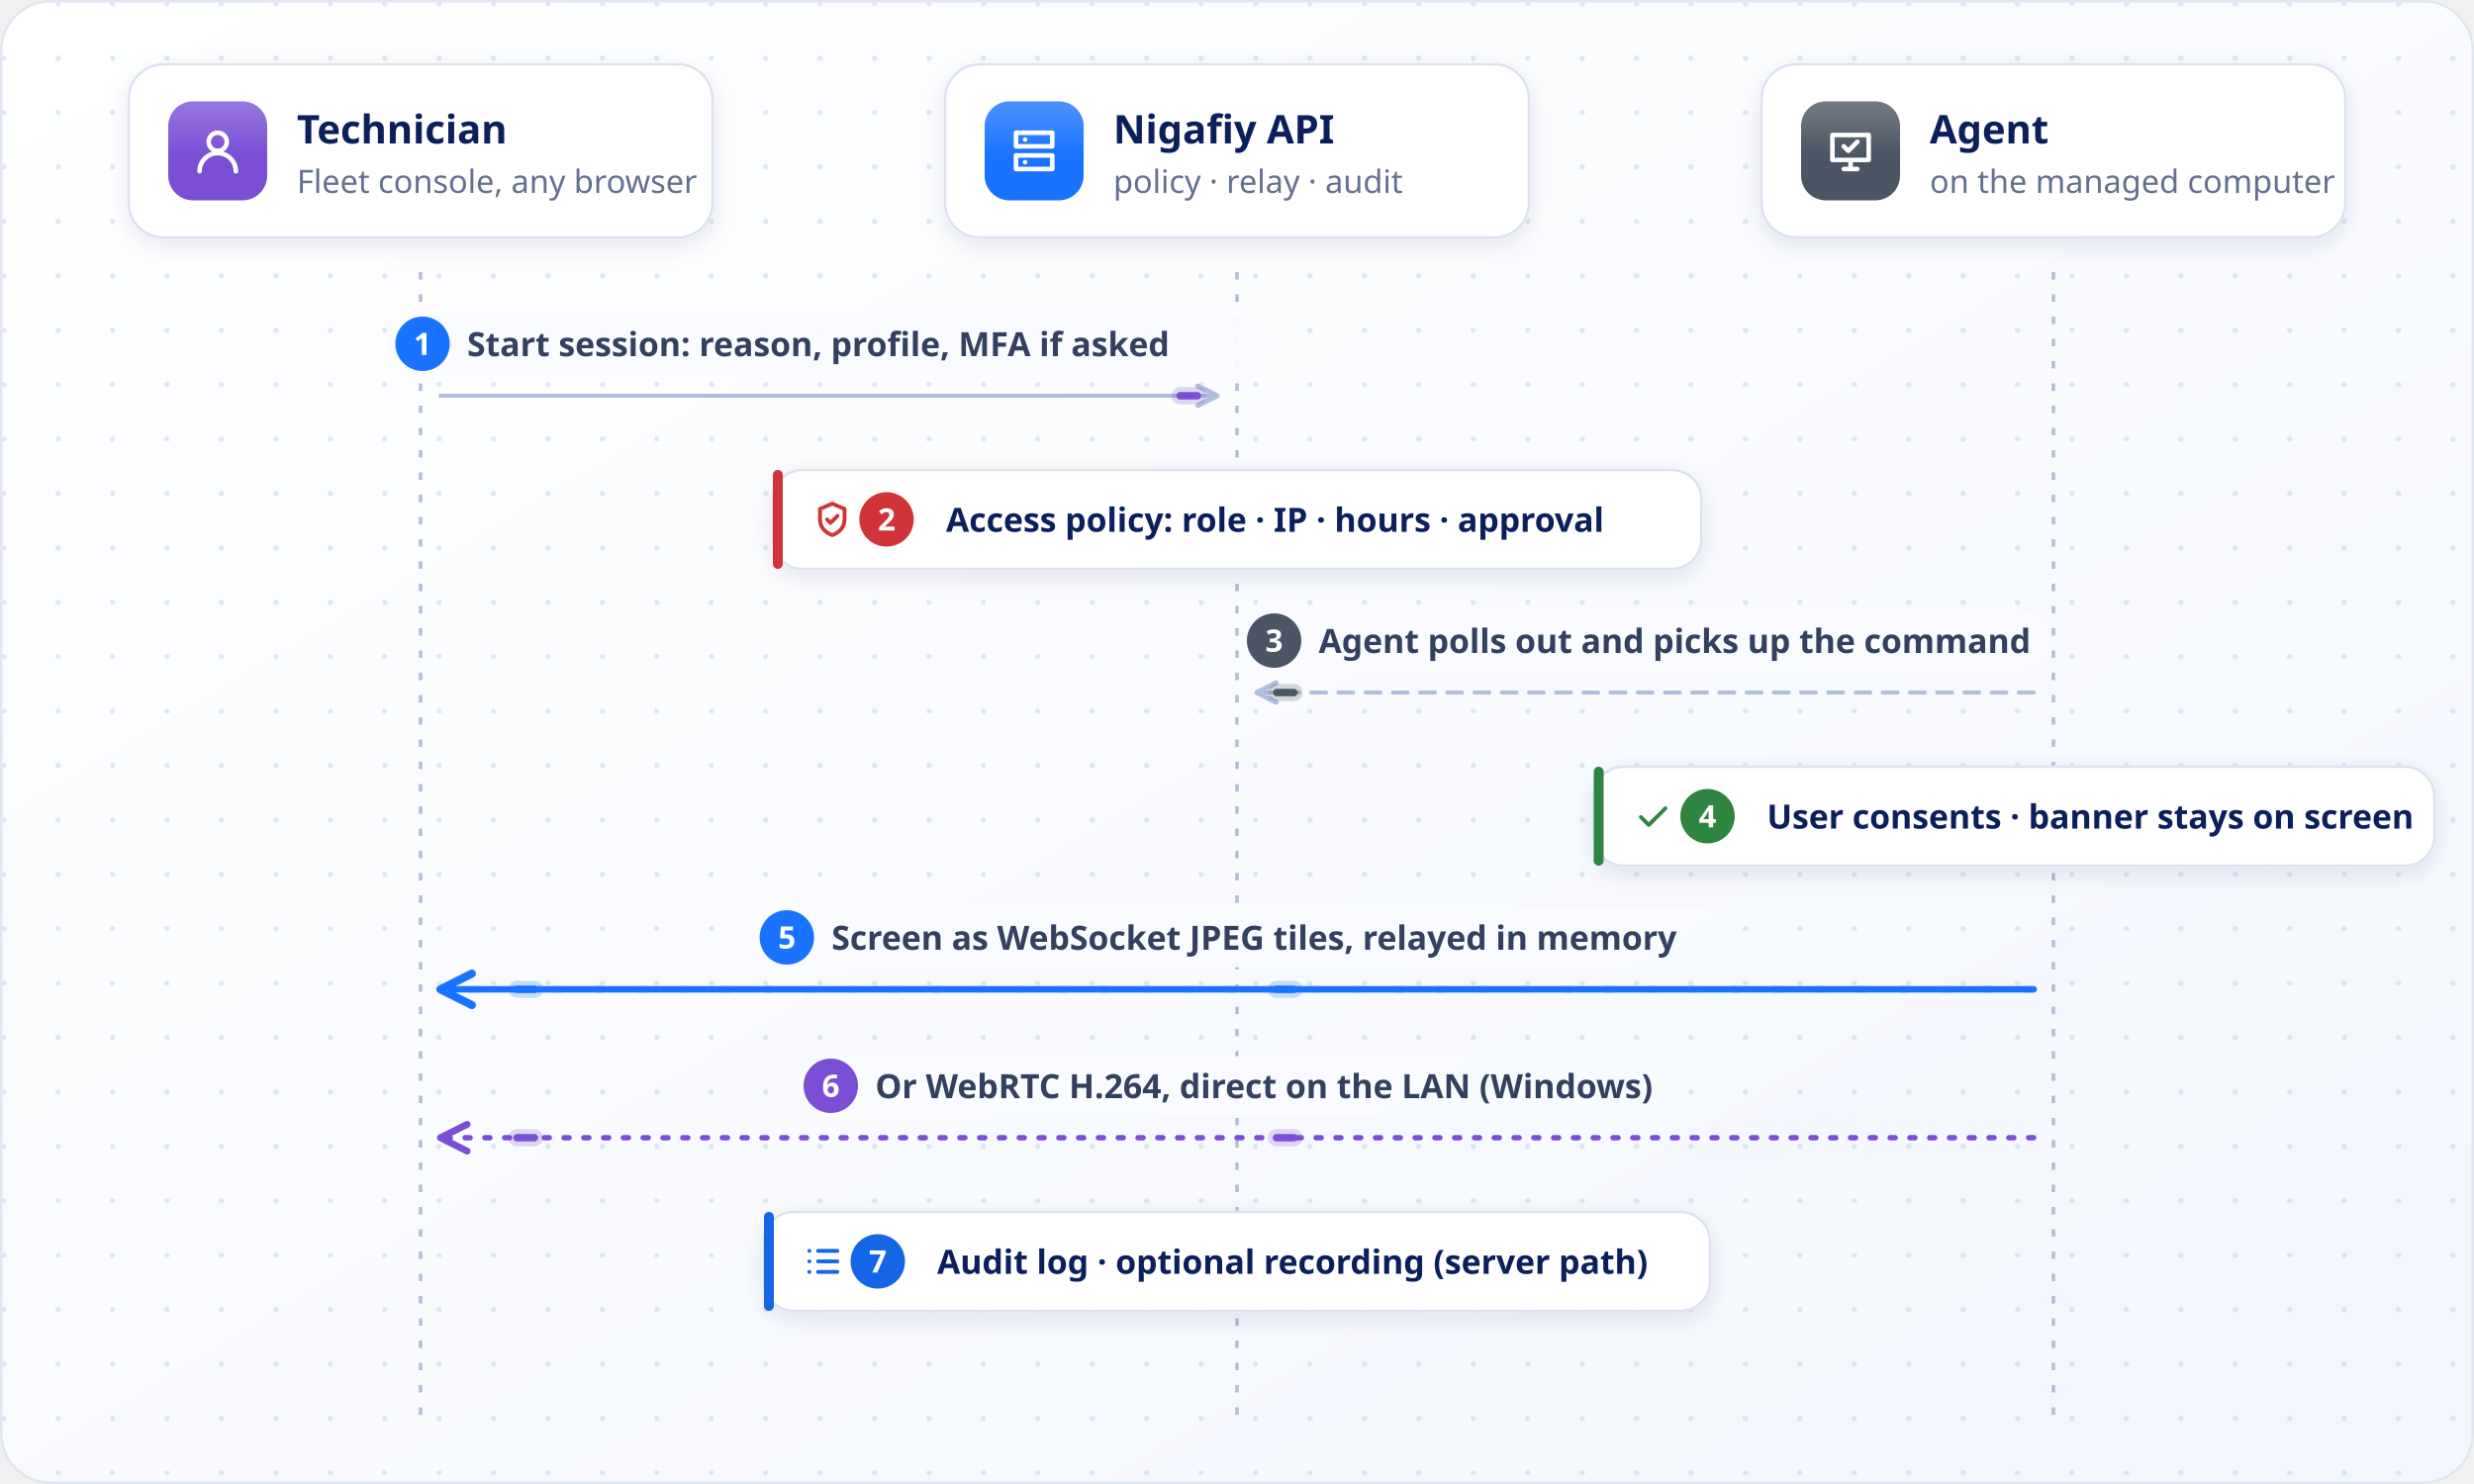
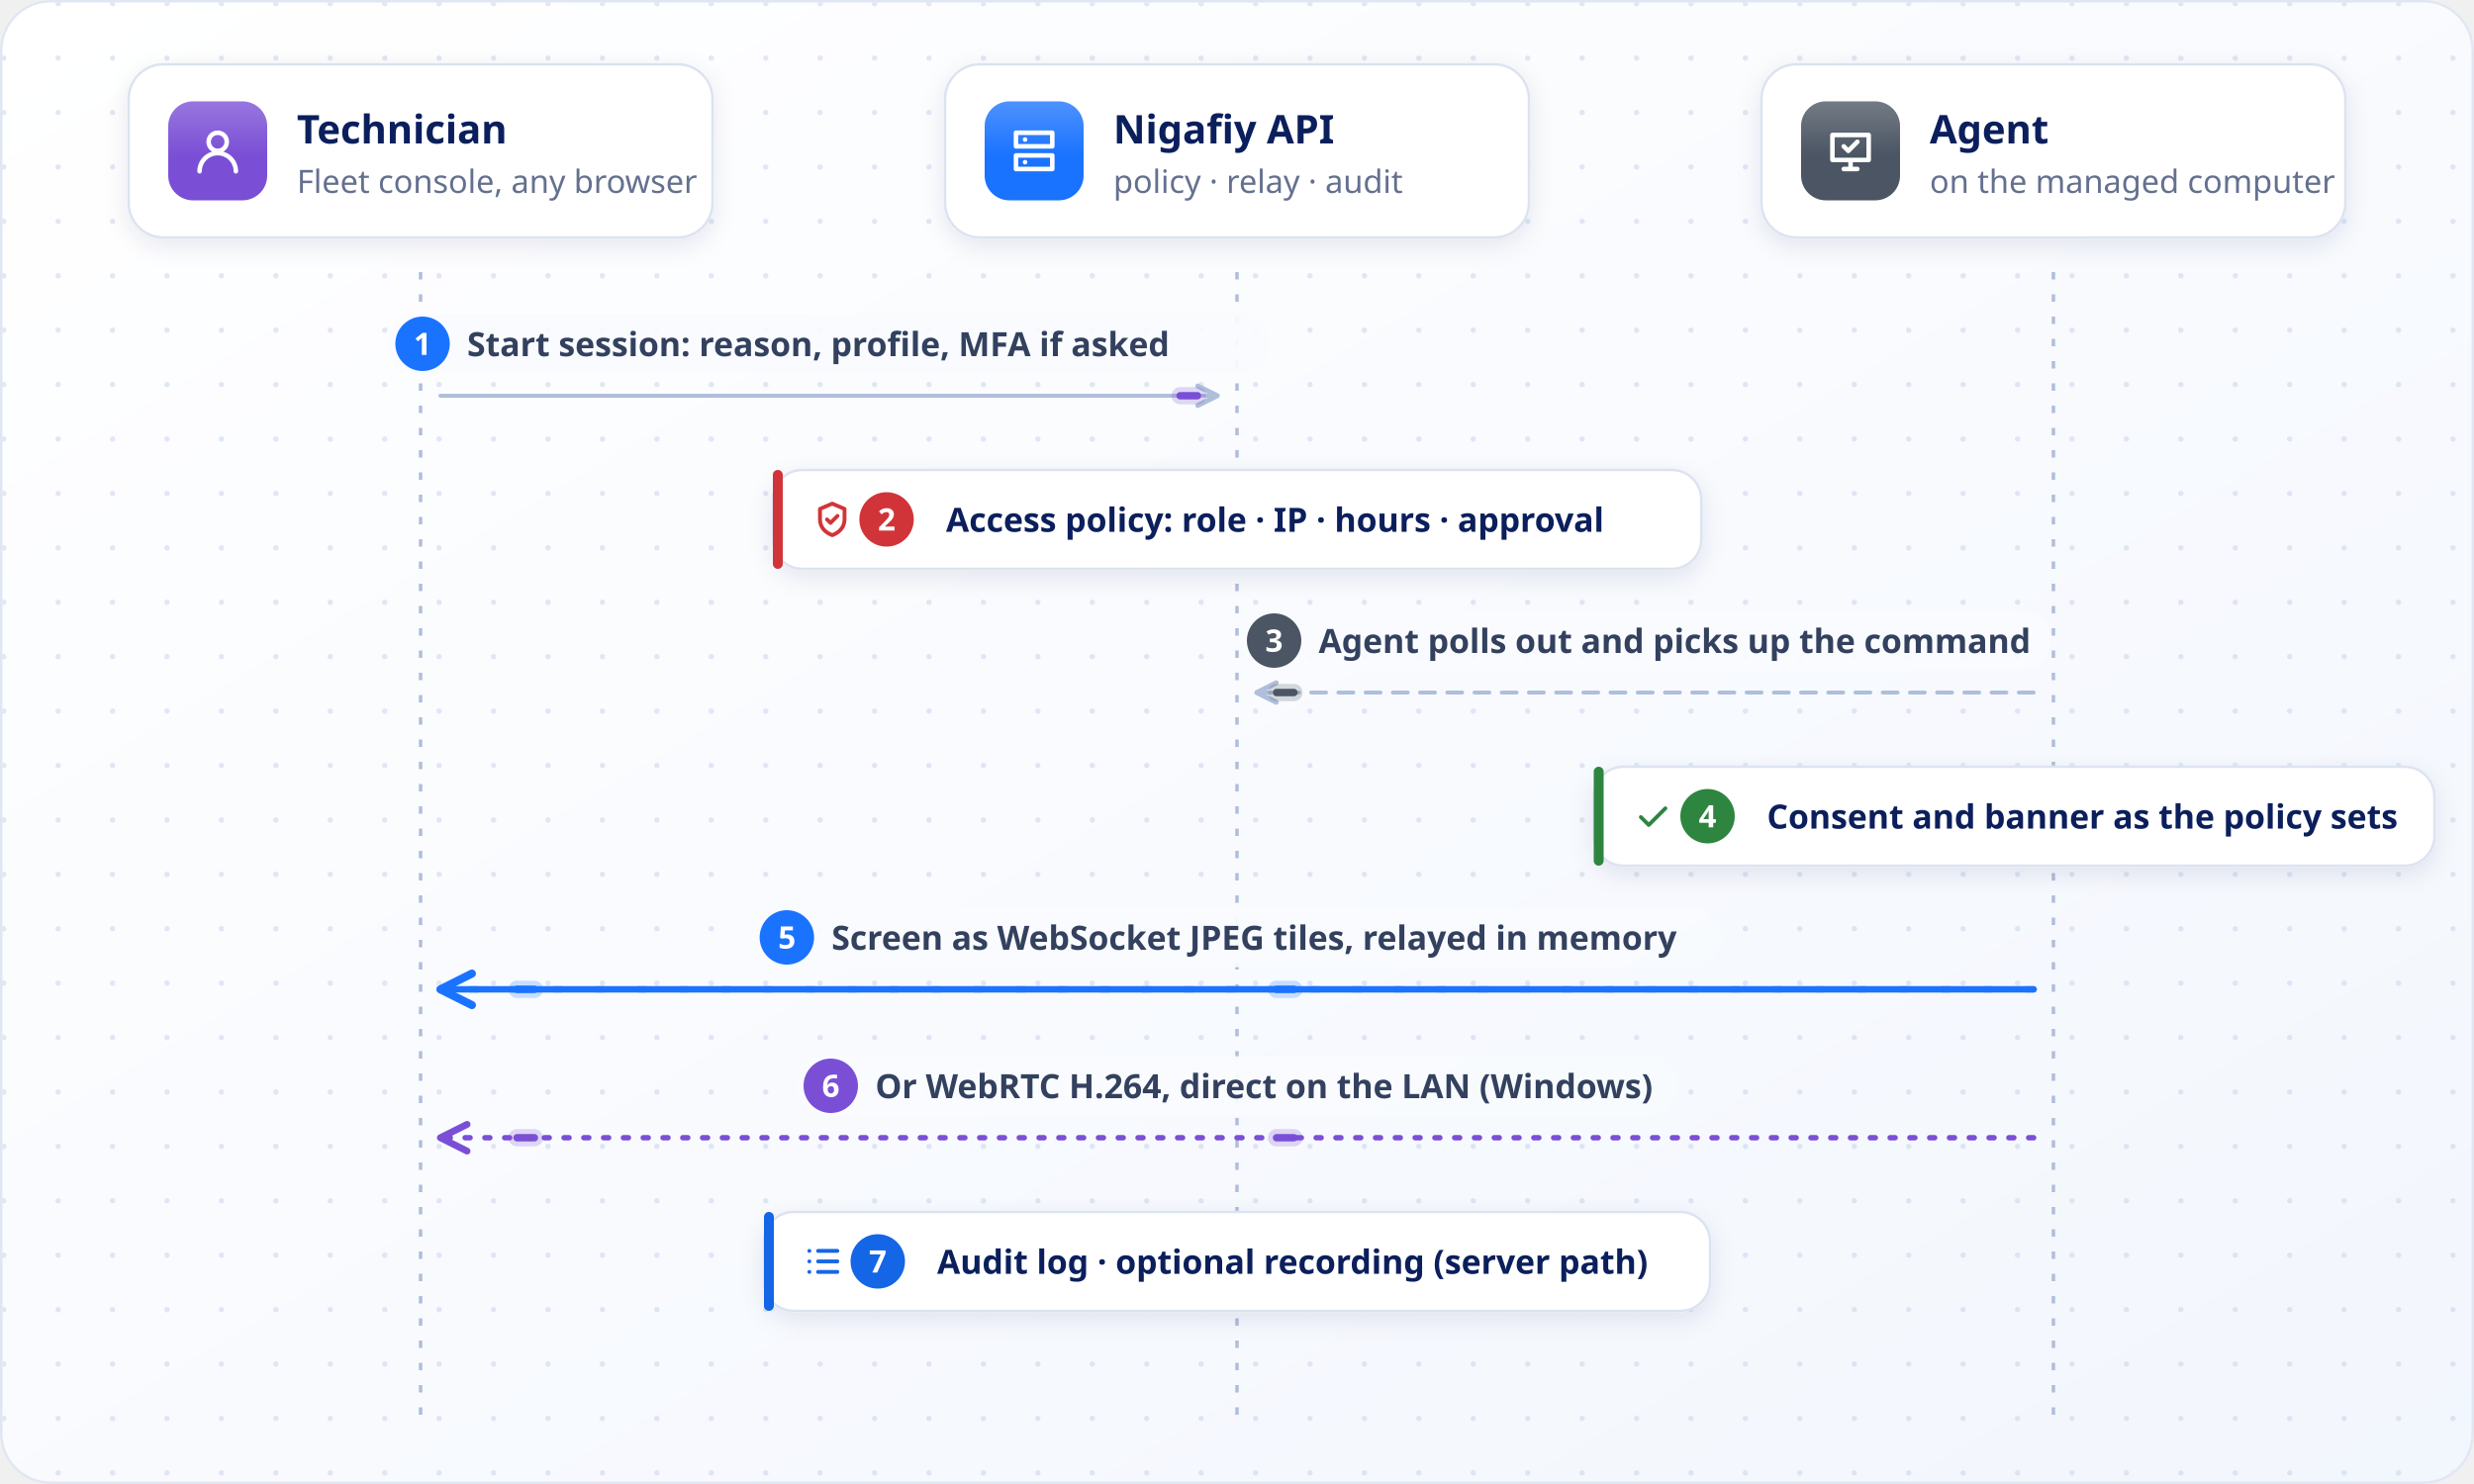
<svg xmlns="http://www.w3.org/2000/svg" viewBox="0 0 1000 600" width="1000" height="600" role="img" aria-labelledby="t d">
  <defs>
    <linearGradient id="bg" x1="0" y1="0" x2="1" y2="1">
      <stop offset="0" stop-color="#FFFFFF" />
      <stop offset="1" stop-color="#F2F6FD" />
    </linearGradient>
    <linearGradient id="tileLight" x1="0" y1="0" x2="0" y2="1">
      <stop offset="0" stop-color="#fff" stop-opacity=".22" />
      <stop offset=".55" stop-color="#fff" stop-opacity="0" />
    </linearGradient>
    <pattern id="dots" width="22" height="22" patternUnits="userSpaceOnUse">
      <circle cx="1.5" cy="1.5" r="1.1" fill="#C9D5EC" />
    </pattern>
    <filter id="sh" x="-10%" y="-20%" width="120%" height="150%">
      <feDropShadow dx="0" dy="3" stdDeviation="5" flood-color="#0B1F5C" flood-opacity="0.09" />
    </filter>
    <marker id="arrow" viewBox="0 0 10 10" refX="8.5" refY="5" markerWidth="7" markerHeight="7" orient="auto-start-reverse">
      <path d="M1.5 1.5L8.5 5L1.5 8.5" fill="none" stroke="#AFBEDA" stroke-width="1.8" stroke-linecap="round" stroke-linejoin="round" />
    </marker>
    <marker id="arrowA" viewBox="0 0 10 10" refX="8.5" refY="5" markerWidth="7" markerHeight="7" orient="auto-start-reverse">
      <path d="M1.5 1.5L8.5 5L1.5 8.5" fill="none" stroke="#1A73FF" stroke-width="1.8" stroke-linecap="round" stroke-linejoin="round" />
    </marker>
    <marker id="arrowP" viewBox="0 0 10 10" refX="8.5" refY="5" markerWidth="7" markerHeight="7" orient="auto-start-reverse">
      <path d="M1.5 1.5L8.5 5L1.5 8.5" fill="none" stroke="#7A4FD6" stroke-width="1.8" stroke-linecap="round" stroke-linejoin="round" />
    </marker>
    <marker id="arrowR" viewBox="0 0 10 10" refX="8.5" refY="5" markerWidth="7" markerHeight="7" orient="auto-start-reverse">
      <path d="M1.5 1.5L8.5 5L1.5 8.5" fill="none" stroke="#D13438" stroke-width="1.8" stroke-linecap="round" stroke-linejoin="round" />
    </marker>
    <style>
text{font-family:-apple-system, BlinkMacSystemFont, 'Segoe UI', 'Noto Sans', 'Noto Sans Arabic', Tahoma, Helvetica, Arial, sans-serif}
.pk{animation-name:pk;animation-iteration-count:infinite;animation-timing-function:cubic-bezier(.45,0,.4,1)}
@keyframes pk{0%{stroke-dashoffset:8}62%,100%{stroke-dashoffset:-101}}

.act{animation:act 14s ease-out infinite}
@keyframes act{0%{opacity:0}3%{opacity:.35}12%,100%{opacity:0}}
.pk{animation-name:pk7}
@keyframes pk7{0%{stroke-dashoffset:8}9%,100%{stroke-dashoffset:-101}}
.stream{animation:stream 1.6s linear infinite}
@keyframes stream{to{stroke-dashoffset:-17}}
@media (prefers-reduced-motion: reduce){*{animation:none!important}.pk{display:none}.rm-show{opacity:1!important}}
</style>
  </defs>
  <rect x=".5" y=".5" width="999" height="599" rx="20" fill="url(#bg)" stroke="#E1E7F2" />
  <rect x="1" y="1" width="998" height="598" rx="20" fill="url(#dots)" opacity=".55" />
  <line x1="170" y1="110" x2="170" y2="574" stroke="#AFBEDA" stroke-width="1.4" stroke-dasharray="3 6" />
  <line x1="500" y1="110" x2="500" y2="574" stroke="#AFBEDA" stroke-width="1.4" stroke-dasharray="3 6" />
  <line x1="830" y1="110" x2="830" y2="574" stroke="#AFBEDA" stroke-width="1.4" stroke-dasharray="3 6" />
  <g>
    <rect x="52" y="26" width="236" height="70" rx="14" fill="#FFFFFF" stroke="#DCE3F0" filter="url(#sh)" />
    <g>
      <rect x="68" y="41" width="40" height="40" rx="10" fill="#7A4FD6" />
      <rect x="68" y="41" width="40" height="40" rx="10" fill="url(#tileLight)" />
      <path d="M12 8m-4 0a4 4 0 1 0 8 0a4 4 0 1 0-8 0M4 21a8 8 0 0 1 16 0" transform="translate(77 50) scale(0.9167)" fill="none" stroke="#fff" stroke-width="2" stroke-linecap="round" stroke-linejoin="round" />
    </g>
    <text x="120" y="58" font-size="16" font-weight="700" fill="#0B1F5C">Technician</text>
    <text x="120" y="78" font-size="13" fill="#64708F">Fleet console, any browser</text>
  </g>
  <g>
    <rect x="382" y="26" width="236" height="70" rx="14" fill="#FFFFFF" stroke="#DCE3F0" filter="url(#sh)" />
    <g>
      <rect x="398" y="41" width="40" height="40" rx="10" fill="#1A73FF" />
      <rect x="398" y="41" width="40" height="40" rx="10" fill="url(#tileLight)" />
      <path d="M4 4h16v6H4zM4 14h16v6H4zM8 7h.01M8 17h.01" transform="translate(407 50) scale(0.9167)" fill="none" stroke="#fff" stroke-width="2" stroke-linecap="round" stroke-linejoin="round" />
    </g>
    <text x="450" y="58" font-size="16" font-weight="700" fill="#0B1F5C">Nigafiy API</text>
    <text x="450" y="78" font-size="13" fill="#64708F">policy · relay · audit</text>
  </g>
  <g>
    <rect x="712" y="26" width="236" height="70" rx="14" fill="#FFFFFF" stroke="#DCE3F0" filter="url(#sh)" />
    <g>
      <rect x="728" y="41" width="40" height="40" rx="10" fill="#4B5563" />
      <rect x="728" y="41" width="40" height="40" rx="10" fill="url(#tileLight)" />
      <path d="M4 5h16v11H4zM9 20h6M12 16v4M9 10l2 2 4-4" transform="translate(737 50) scale(0.9167)" fill="none" stroke="#fff" stroke-width="2" stroke-linecap="round" stroke-linejoin="round" />
    </g>
    <text x="780" y="58" font-size="16" font-weight="700" fill="#0B1F5C">Agent</text>
    <text x="780" y="78" font-size="13" fill="#64708F">on the managed computer</text>
  </g>
  <path d="M178 160H492" fill="none" stroke="#AFBEDA" stroke-width="1.6" stroke-linecap="round" stroke-linejoin="round" marker-end="url(#arrow)" />
  <path class="pk glow" style="animation-duration:14s;animation-delay:-13.8s" d="M178 160H492" pathLength="100" fill="none" stroke="#7A4FD6" stroke-width="7" stroke-linecap="round" stroke-dasharray="7 300" stroke-dashoffset="8" opacity=".22" />
  <path class="pk" style="animation-duration:14s;animation-delay:-13.8s" d="M178 160H492" pathLength="100" fill="none" stroke="#7A4FD6" stroke-width="3" stroke-linecap="round" stroke-dasharray="7 300" stroke-dashoffset="8" />
  <rect x="156.8" y="127" width="356.4" height="24" rx="12" fill="#f9fbfe" opacity=".94" />
  <g>
    <circle class="act" style="animation-delay:0.00s" cx="170.8" cy="139" r="15" fill="#1A73FF" opacity="0" />
    <circle cx="170.8" cy="139" r="11" fill="#1A73FF" />
    <text x="170.8" y="143.5" text-anchor="middle" font-size="12.5" font-weight="800" fill="#fff">1</text>
  </g>
  <text x="188.8" y="144" font-size="13.5" font-weight="600" fill="#33415F">Start session: reason, profile, MFA if asked</text>
  <g>
    <rect x="312.4" y="190" width="375.3" height="40" rx="12" fill="#FFFFFF" stroke="#DCE3F0" filter="url(#sh)" />
    <rect x="312.4" y="190" width="4" height="40" rx="2" fill="#D13438" />
    <g>
      <circle class="act" style="animation-delay:2.00s" cx="358.35" cy="210" r="15" fill="#D13438" opacity="0" />
      <circle cx="358.35" cy="210" r="11" fill="#D13438" />
      <text x="358.4" y="214.5" text-anchor="middle" font-size="12.5" font-weight="800" fill="#fff">2</text>
    </g>
    <path d="M12 3l7 3v6c0 4.5-3 7.5-7 9-4-1.5-7-4.5-7-9V6zM9 12l2 2 4-4" transform="translate(327.9 201.5) scale(0.7083)" fill="none" stroke="#D13438" stroke-width="2.2" stroke-linecap="round" stroke-linejoin="round" />
    <text x="382.4" y="215" font-size="13.5" font-weight="600" fill="#0B1F5C">Access policy: role · IP · hours · approval</text>
  </g>
  <path d="M822 280H508" fill="none" stroke="#AFBEDA" stroke-width="1.6" stroke-dasharray="6 5" stroke-linecap="round" stroke-linejoin="round" marker-end="url(#arrow)" />
  <path class="pk glow" style="animation-duration:14s;animation-delay:-9.8s" d="M822 280H508" pathLength="100" fill="none" stroke="#4B5563" stroke-width="7" stroke-linecap="round" stroke-dasharray="7 300" stroke-dashoffset="8" opacity=".22" />
  <path class="pk" style="animation-duration:14s;animation-delay:-9.8s" d="M822 280H508" pathLength="100" fill="none" stroke="#4B5563" stroke-width="3" stroke-linecap="round" stroke-dasharray="7 300" stroke-dashoffset="8" />
  <rect x="501" y="247" width="328" height="24" rx="12" fill="#f9fbfe" opacity=".94" />
  <g>
    <circle class="act" style="animation-delay:4.00s" cx="515" cy="259" r="15" fill="#4B5563" opacity="0" />
    <circle cx="515" cy="259" r="11" fill="#4B5563" />
    <text x="515" y="263.5" text-anchor="middle" font-size="12.5" font-weight="800" fill="#fff">3</text>
  </g>
  <text x="533" y="264" font-size="13.5" font-weight="600" fill="#33415F">Agent polls out and picks up the command</text>
  <g>
    <rect x="644.2" y="310" width="339.8" height="40" rx="12" fill="#FFFFFF" stroke="#DCE3F0" filter="url(#sh)" />
    <rect x="644.2" y="310" width="4" height="40" rx="2" fill="#2E8540" />
    <g>
      <circle class="act" style="animation-delay:6.00s" cx="690.2" cy="330" r="15" fill="#2E8540" opacity="0" />
      <circle cx="690.2" cy="330" r="11" fill="#2E8540" />
      <text x="690.2" y="334.5" text-anchor="middle" font-size="12.5" font-weight="800" fill="#fff">4</text>
    </g>
    <path d="M5 12.5l4.5 4.5L19 7.5" transform="translate(659.7 321.5) scale(0.7083)" fill="none" stroke="#2E8540" stroke-width="2.2" stroke-linecap="round" stroke-linejoin="round" />
-     <text x="714.2" y="335" font-size="13.5" font-weight="600" fill="#0B1F5C">User consents · banner stays on screen</text>
+     <text x="714.2" y="335" font-size="13.5" font-weight="600" fill="#0B1F5C">Consent and banner as the policy sets</text>
  </g>
  <path d="M822 400H178" fill="none" stroke="#1A73FF" stroke-width="2.6" stroke-linecap="round" stroke-linejoin="round" marker-end="url(#arrowA)" />
  <path class="pk glow" style="animation-duration:14s;animation-delay:-5.8s" d="M822 400H178" pathLength="100" fill="none" stroke="#1A73FF" stroke-width="7" stroke-linecap="round" stroke-dasharray="7 300" stroke-dashoffset="8" opacity=".22" />
  <path class="pk" style="animation-duration:14s;animation-delay:-5.8s" d="M822 400H178" pathLength="100" fill="none" stroke="#1A73FF" stroke-width="3" stroke-linecap="round" stroke-dasharray="7 300" stroke-dashoffset="8" />
  <rect x="304.1" y="367" width="391.9" height="24" rx="12" fill="#f9fbfe" opacity=".94" />
  <g>
    <circle class="act" style="animation-delay:8.00s" cx="318.05" cy="379" r="15" fill="#1A73FF" opacity="0" />
    <circle cx="318.05" cy="379" r="11" fill="#1A73FF" />
    <text x="318.1" y="383.5" text-anchor="middle" font-size="12.5" font-weight="800" fill="#fff">5</text>
  </g>
  <text x="336.1" y="384" font-size="13.5" font-weight="600" fill="#33415F">Screen as WebSocket JPEG tiles, relayed in memory</text>
  <path d="M822 460H178" fill="none" stroke="#7A4FD6" stroke-width="2.2" stroke-dasharray="2 6" stroke-linecap="round" stroke-linejoin="round" marker-end="url(#arrowP)" />
  <path class="pk glow" style="animation-duration:14s;animation-delay:-3.8s" d="M822 460H178" pathLength="100" fill="none" stroke="#7A4FD6" stroke-width="7" stroke-linecap="round" stroke-dasharray="7 300" stroke-dashoffset="8" opacity=".22" />
  <path class="pk" style="animation-duration:14s;animation-delay:-3.8s" d="M822 460H178" pathLength="100" fill="none" stroke="#7A4FD6" stroke-width="3" stroke-linecap="round" stroke-dasharray="7 300" stroke-dashoffset="8" />
  <rect x="321.8" y="427" width="356.4" height="24" rx="12" fill="#f9fbfe" opacity=".94" />
  <g>
    <circle class="act" style="animation-delay:10.00s" cx="335.8" cy="439" r="15" fill="#7A4FD6" opacity="0" />
    <circle cx="335.8" cy="439" r="11" fill="#7A4FD6" />
    <text x="335.8" y="443.5" text-anchor="middle" font-size="12.5" font-weight="800" fill="#fff">6</text>
  </g>
  <text x="353.8" y="444" font-size="13.5" font-weight="600" fill="#33415F">Or WebRTC H.264, direct on the LAN (Windows)</text>
  <g>
    <rect x="308.8" y="490" width="382.4" height="40" rx="12" fill="#FFFFFF" stroke="#DCE3F0" filter="url(#sh)" />
    <rect x="308.8" y="490" width="4" height="40" rx="2" fill="#1466E6" />
    <g>
      <circle class="act" style="animation-delay:12.00s" cx="354.8" cy="510" r="15" fill="#1466E6" opacity="0" />
      <circle cx="354.8" cy="510" r="11" fill="#1466E6" />
      <text x="354.8" y="514.5" text-anchor="middle" font-size="12.5" font-weight="800" fill="#fff">7</text>
    </g>
    <path d="M9 6h11M9 12h11M9 18h11M4 6h.01M4 12h.01M4 18h.01" transform="translate(324.3 501.5) scale(0.7083)" fill="none" stroke="#1466E6" stroke-width="2.2" stroke-linecap="round" stroke-linejoin="round" />
    <text x="378.8" y="515" font-size="13.5" font-weight="600" fill="#0B1F5C">Audit log · optional recording (server path)</text>
  </g>
  <path class="stream" d="M822 400H178" fill="none" stroke="#1A73FF" stroke-width="2.6" stroke-dasharray="3 14" stroke-linecap="round" opacity=".55" />
</svg>
